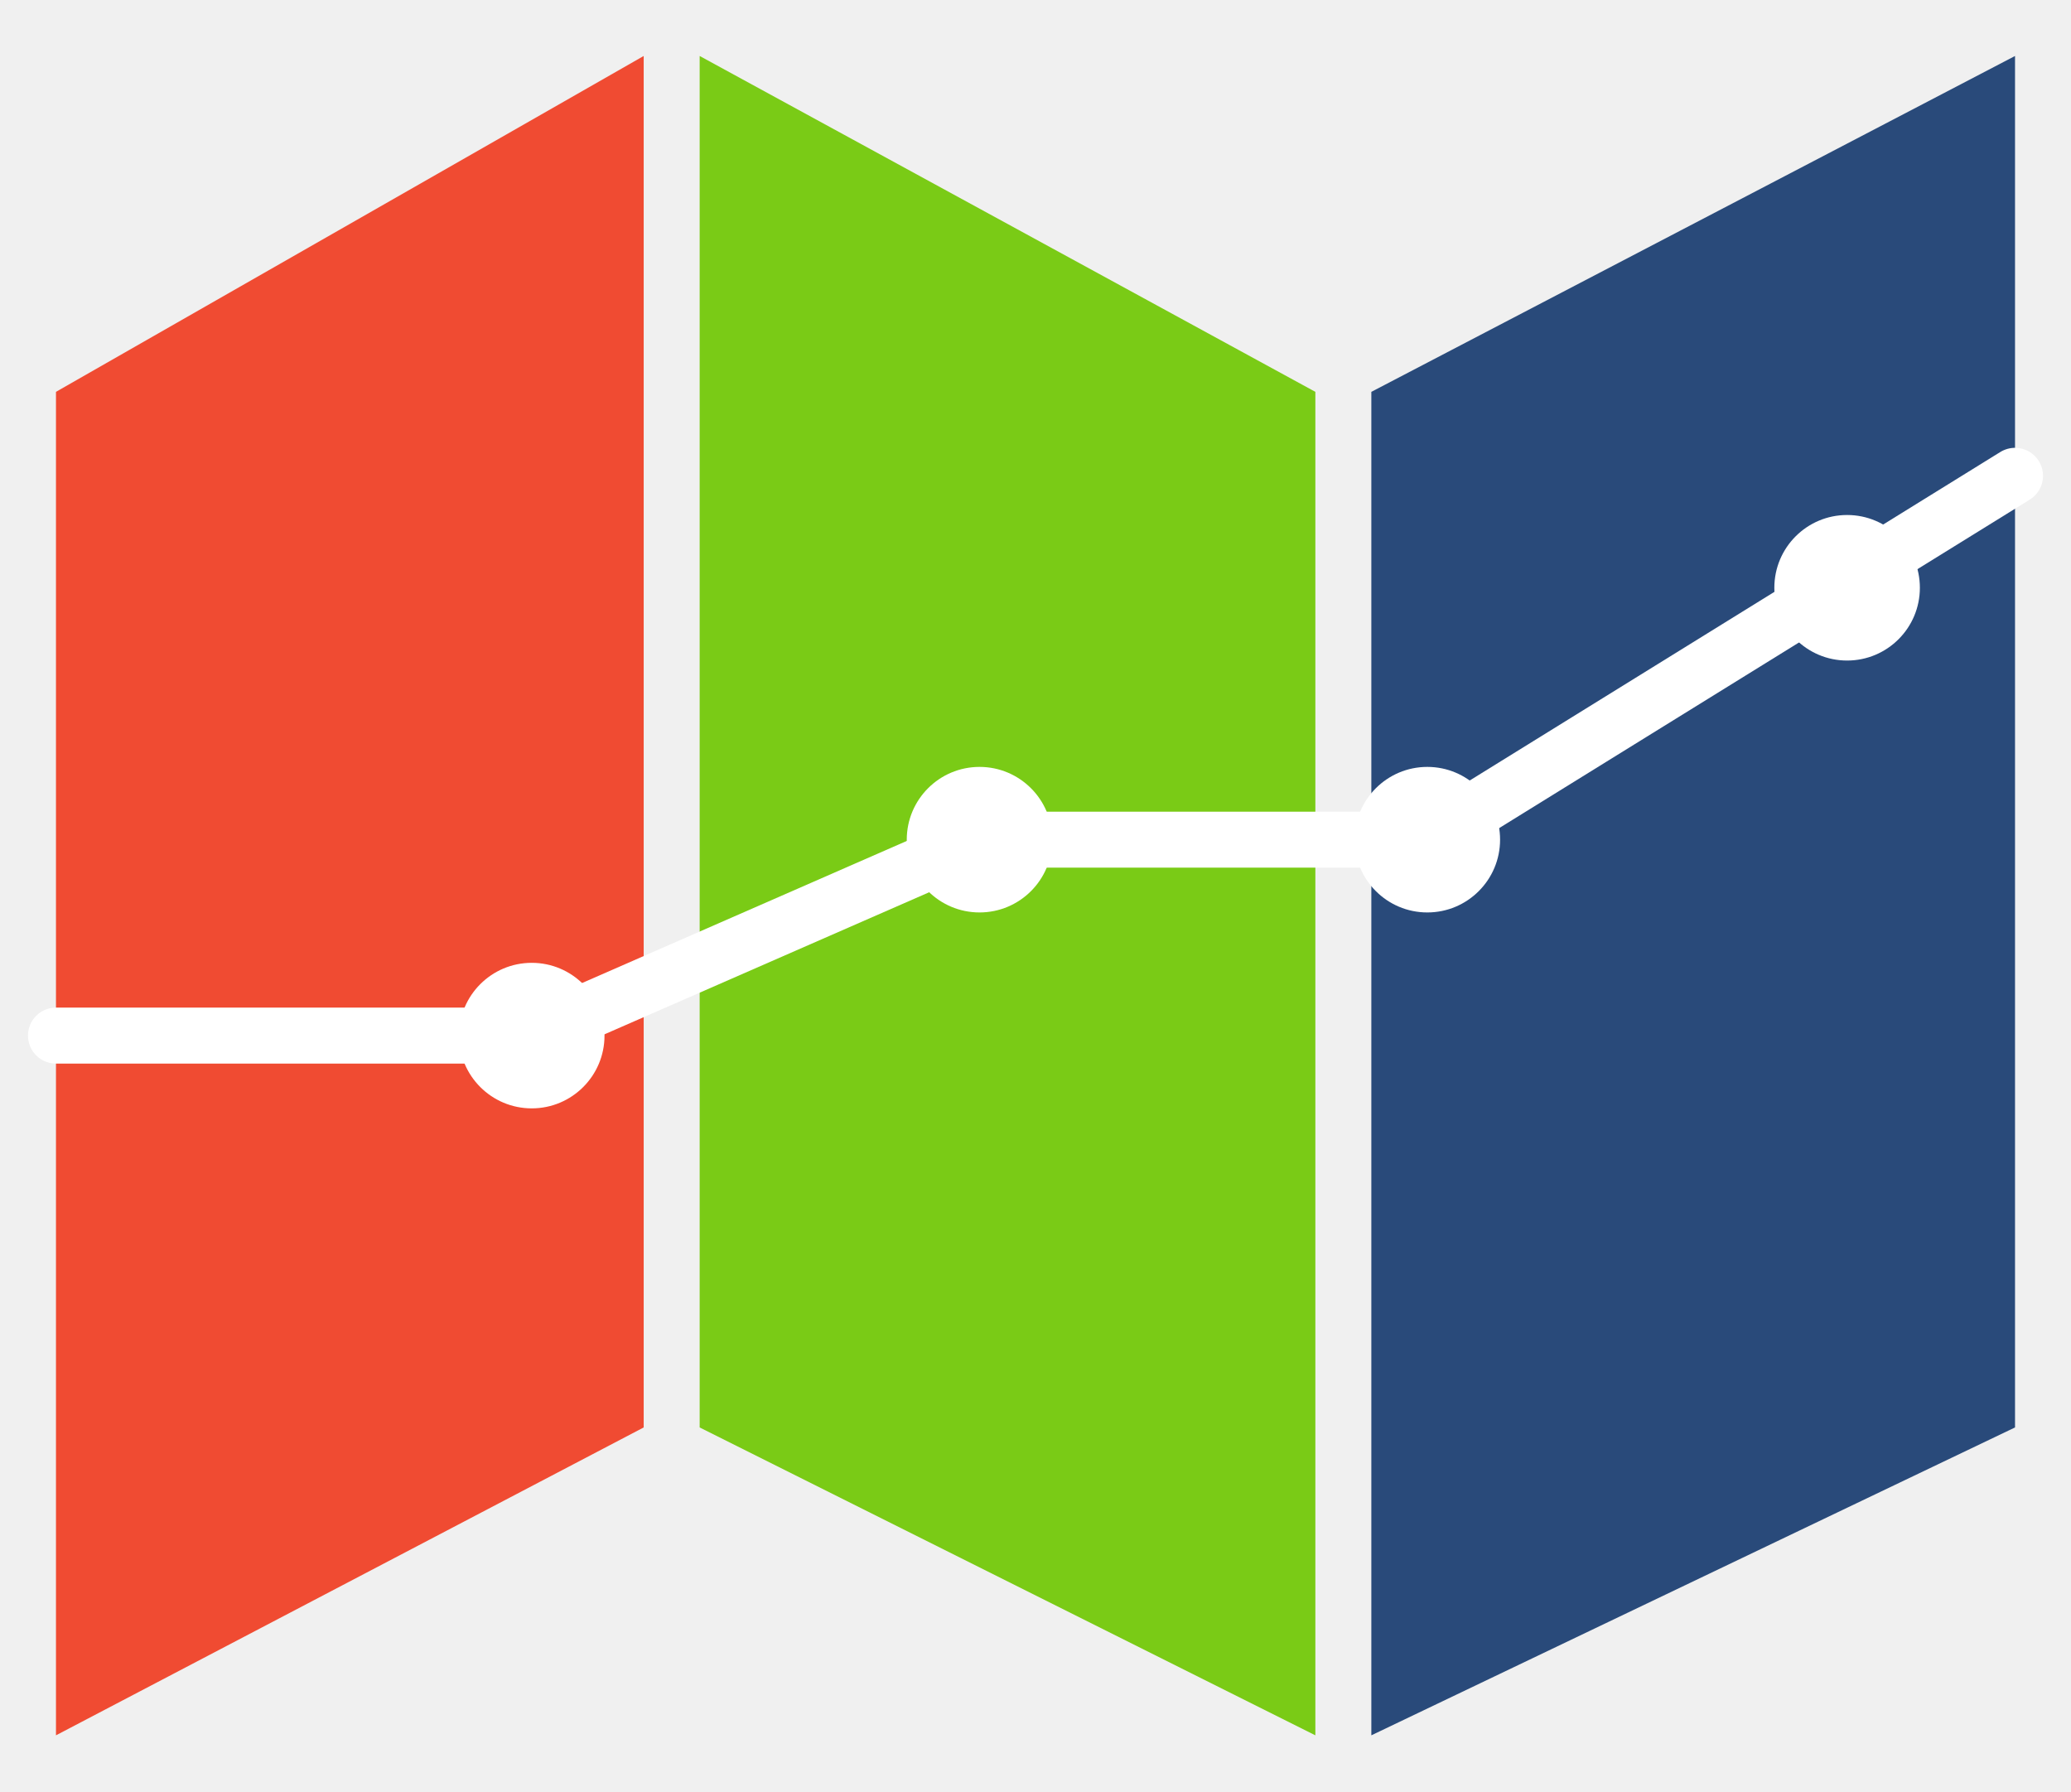
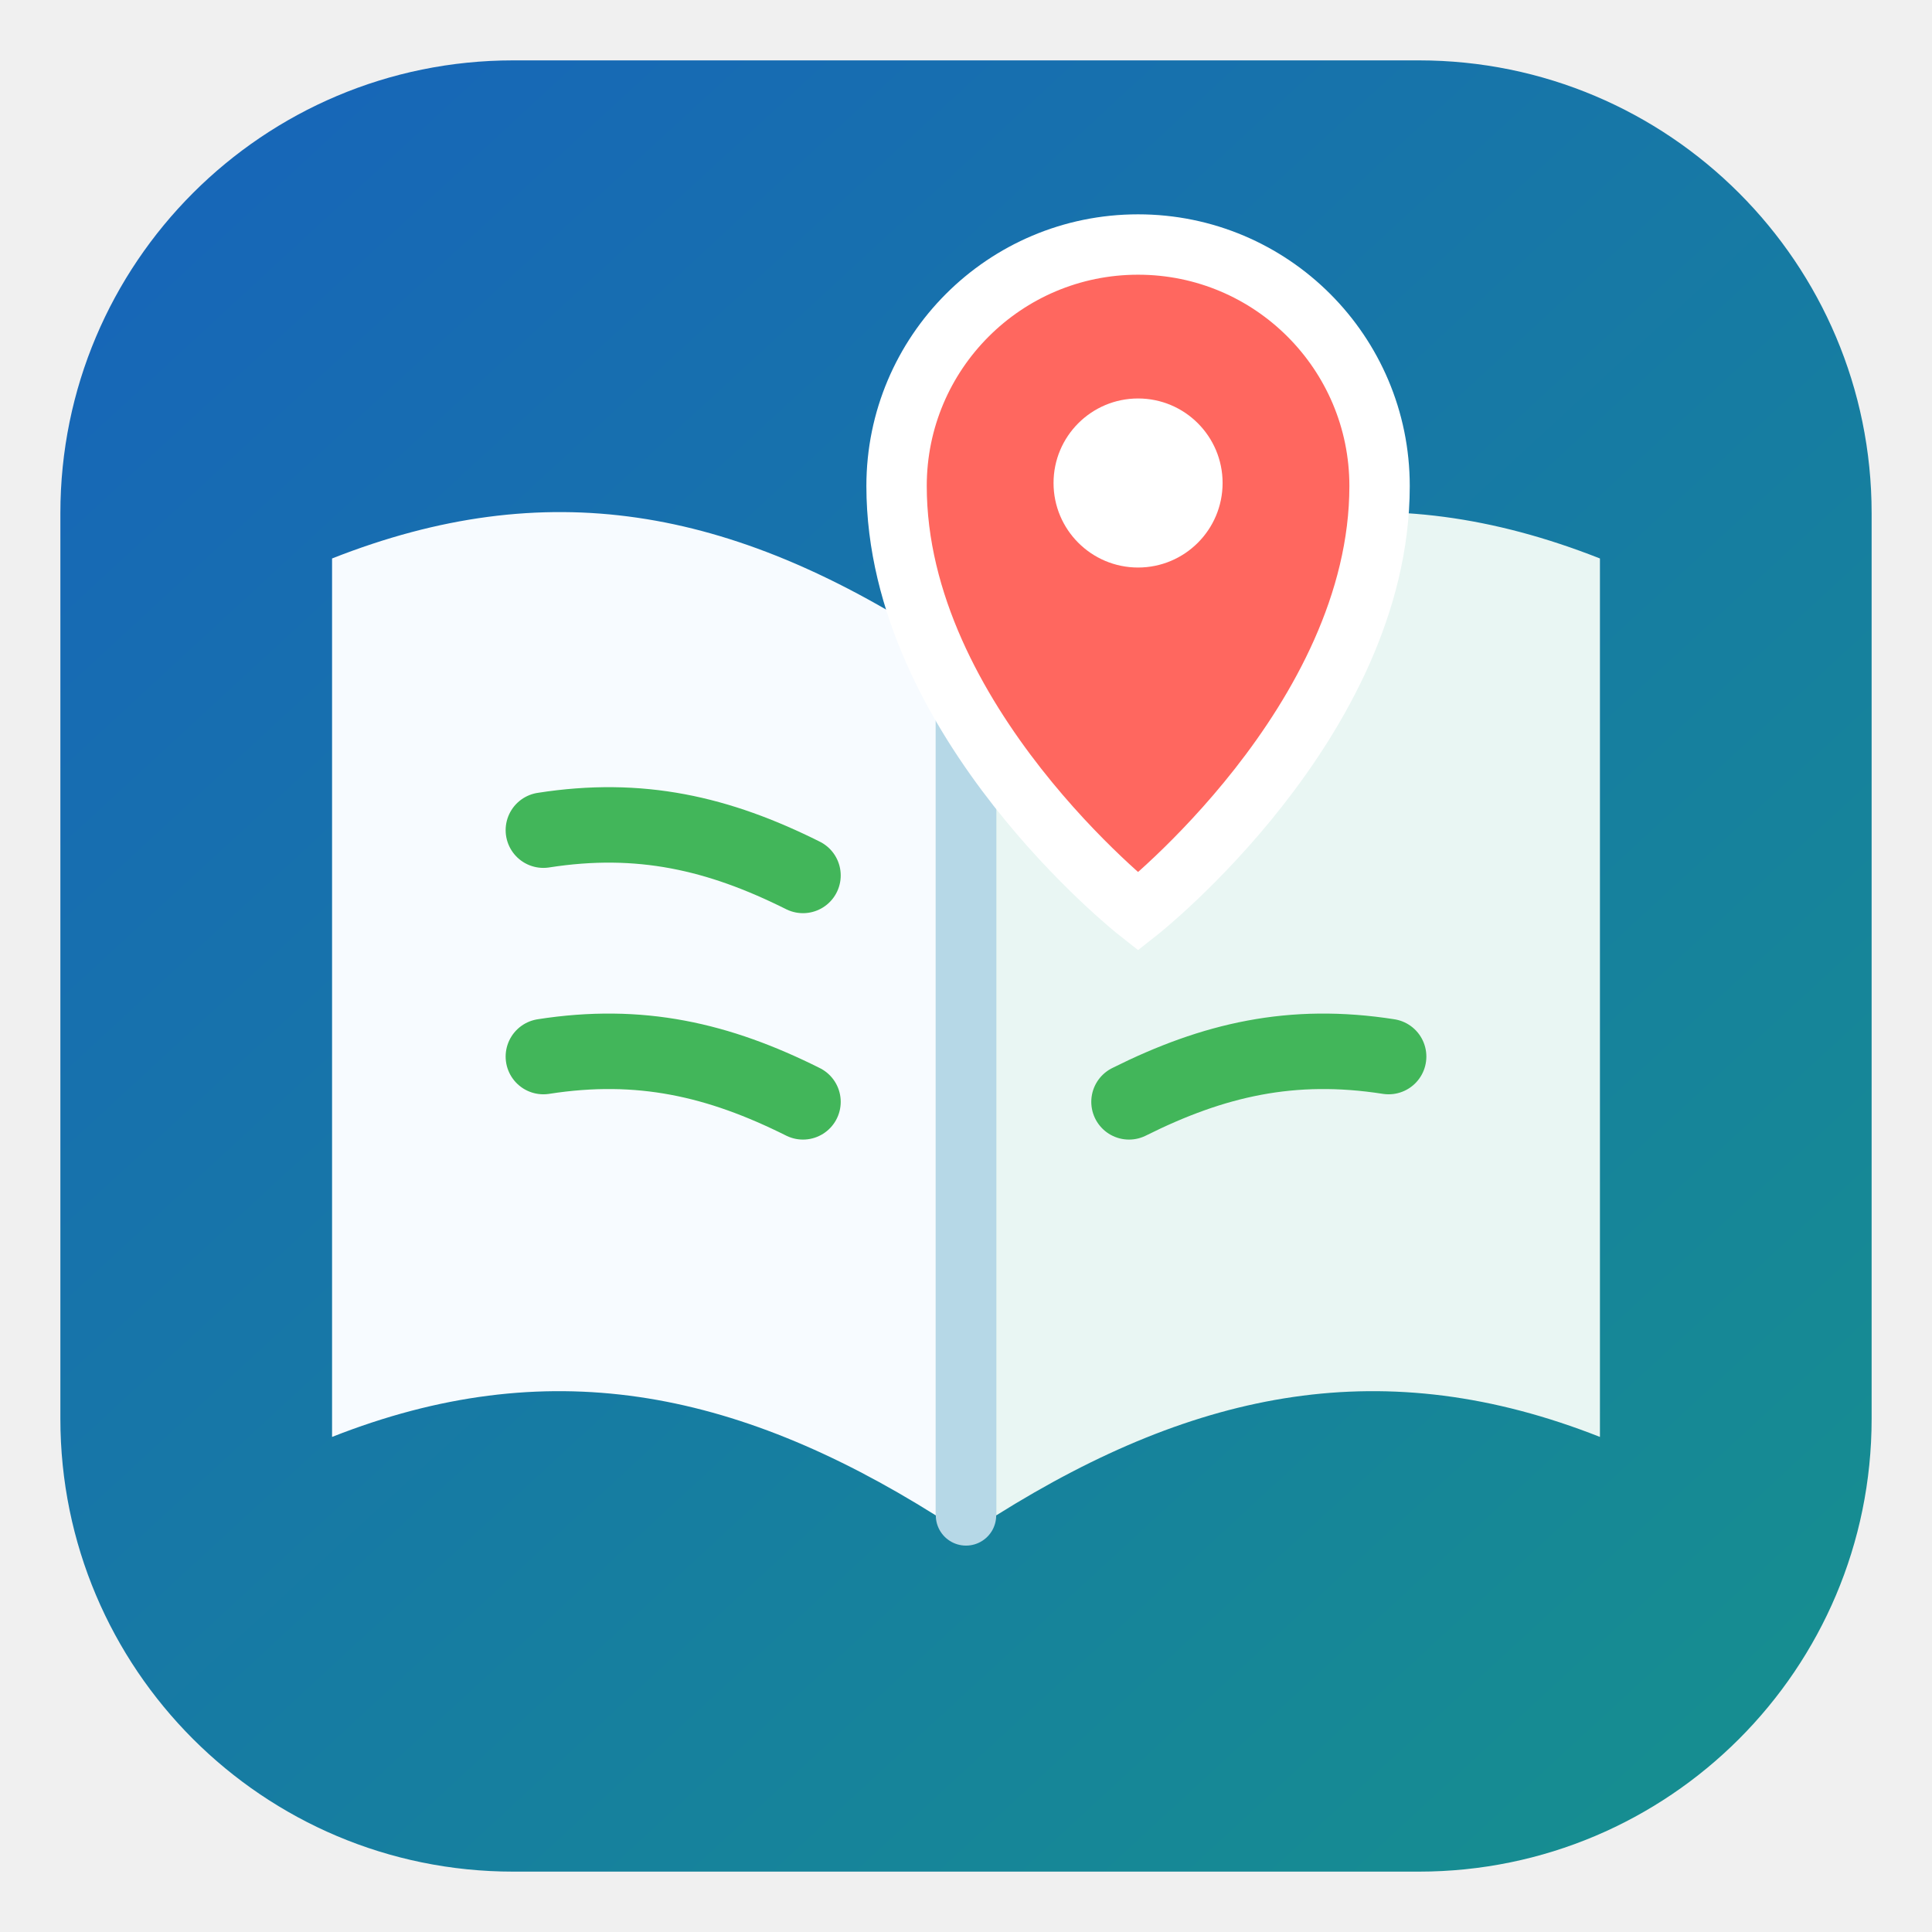
- <svg xmlns="http://www.w3.org/2000/svg" viewBox="0 0 74 64">
-   <path d="M2 14 23 2v49L2 62Z" fill="#f04b32" />
-   <path d="m25 2 22 12v48L25 51Z" fill="#7acb16" />
-   <path d="m49 14 23-12v49L49 62Z" fill="#294a7a" />
-   <path d="M2 37h17l16-7h16l21-13" fill="none" stroke="#fff" stroke-width="2" stroke-linecap="round" stroke-linejoin="round" />
-   <g fill="#fff">
-     <circle cx="19" cy="37" r="2.6" />
-     <circle cx="35" cy="30" r="2.6" />
-     <circle cx="51" cy="30" r="2.6" />
-     <circle cx="66" cy="21" r="2.6" />
-   </g>
+ <svg xmlns="http://www.w3.org/2000/svg" viewBox="0 0 64 64">
+   <defs>
+     <linearGradient id="bg" x1="8" y1="6" x2="56" y2="58" gradientUnits="userSpaceOnUse">
+       <stop stop-color="#1767b7" />
+       <stop offset="1" stop-color="#168d91" />
+     </linearGradient>
+   </defs>
+   <rect x="2" y="2" width="60" height="60" rx="15" fill="url(#bg)" />
+   <path d="M11 18.5c7.1-2.8 13.2-1.7 20 2.7v29c-6.7-4.2-12.9-5.4-20-2.6z" fill="#f7fbff" />
+   <path d="M53 18.5c-7.1-2.8-13.2-1.7-20 2.7v29c6.7-4.2 12.9-5.4 20-2.6z" fill="#e9f6f3" />
+   <path d="M32 21.2v29" fill="none" stroke="#b6d8e7" stroke-width="2" stroke-linecap="round" />
+   <path d="M18 27.5c3.2-.5 5.8.1 8.6 1.5M18 35c3.2-.5 5.8.1 8.6 1.5M46 35c-3.2-.5-5.8.1-8.6 1.5" fill="none" stroke="#42b65a" stroke-width="2.5" stroke-linecap="round" />
+   <path d="M45.7 16.1c0 7.8-8 14.1-8 14.1s-8-6.3-8-14.1a8 8 0 1 1 16 0z" fill="#ff675f" stroke="#fff" stroke-width="2" />
+   <circle cx="37.7" cy="16" r="2.8" fill="#fff" />
</svg>
